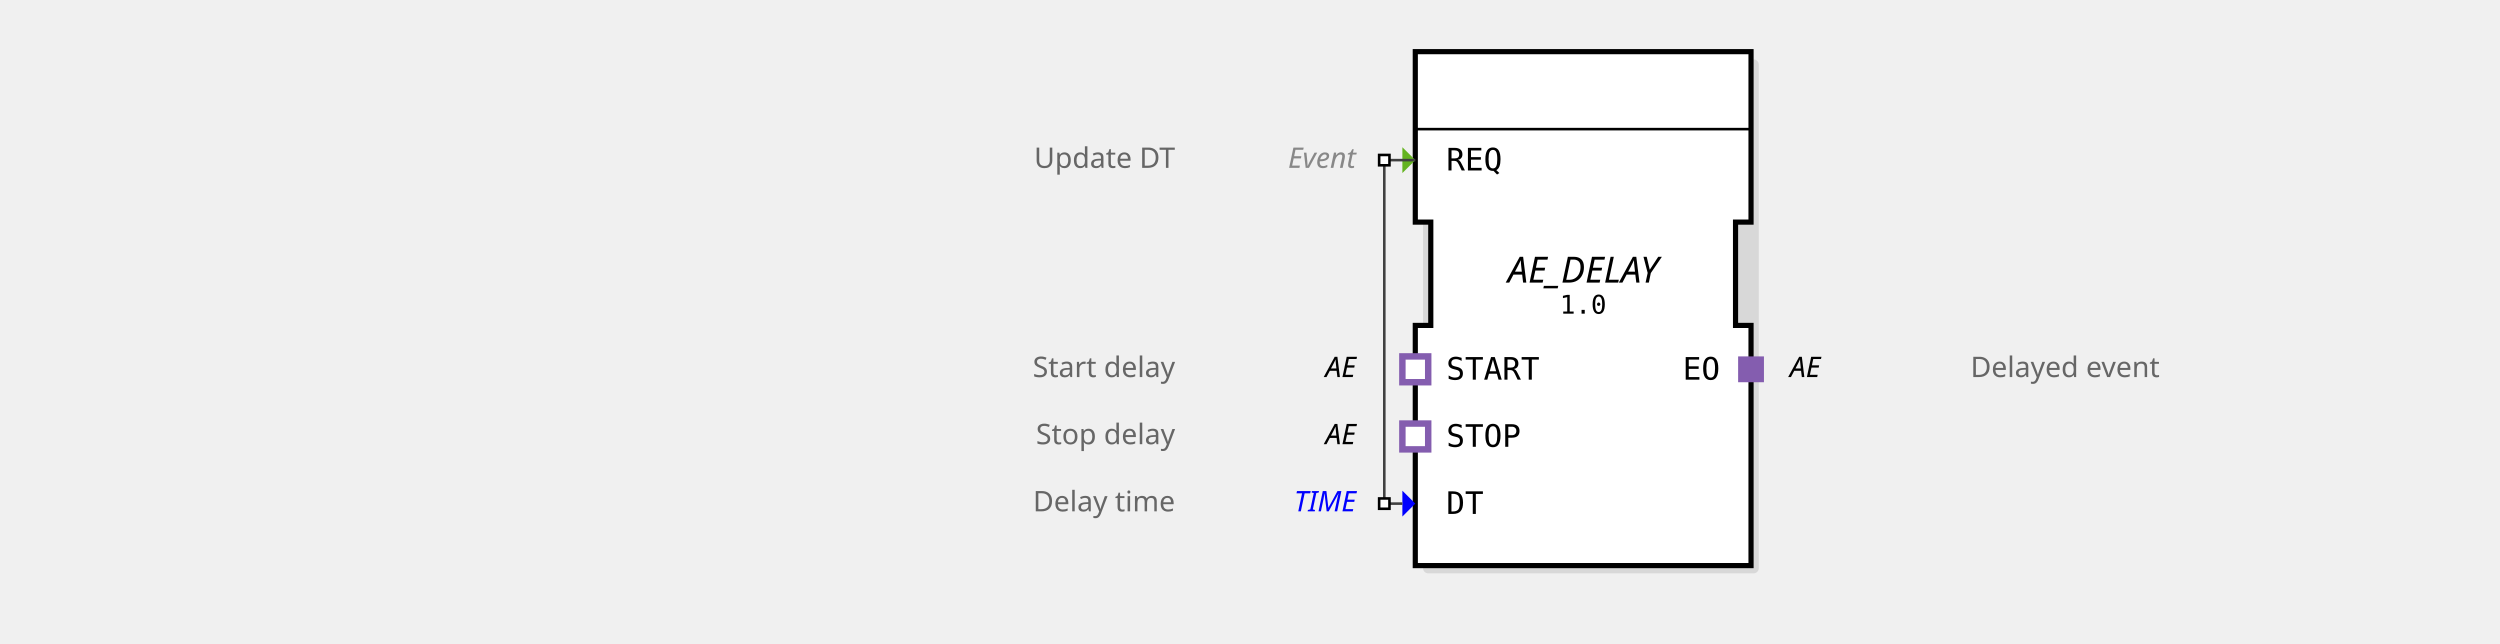
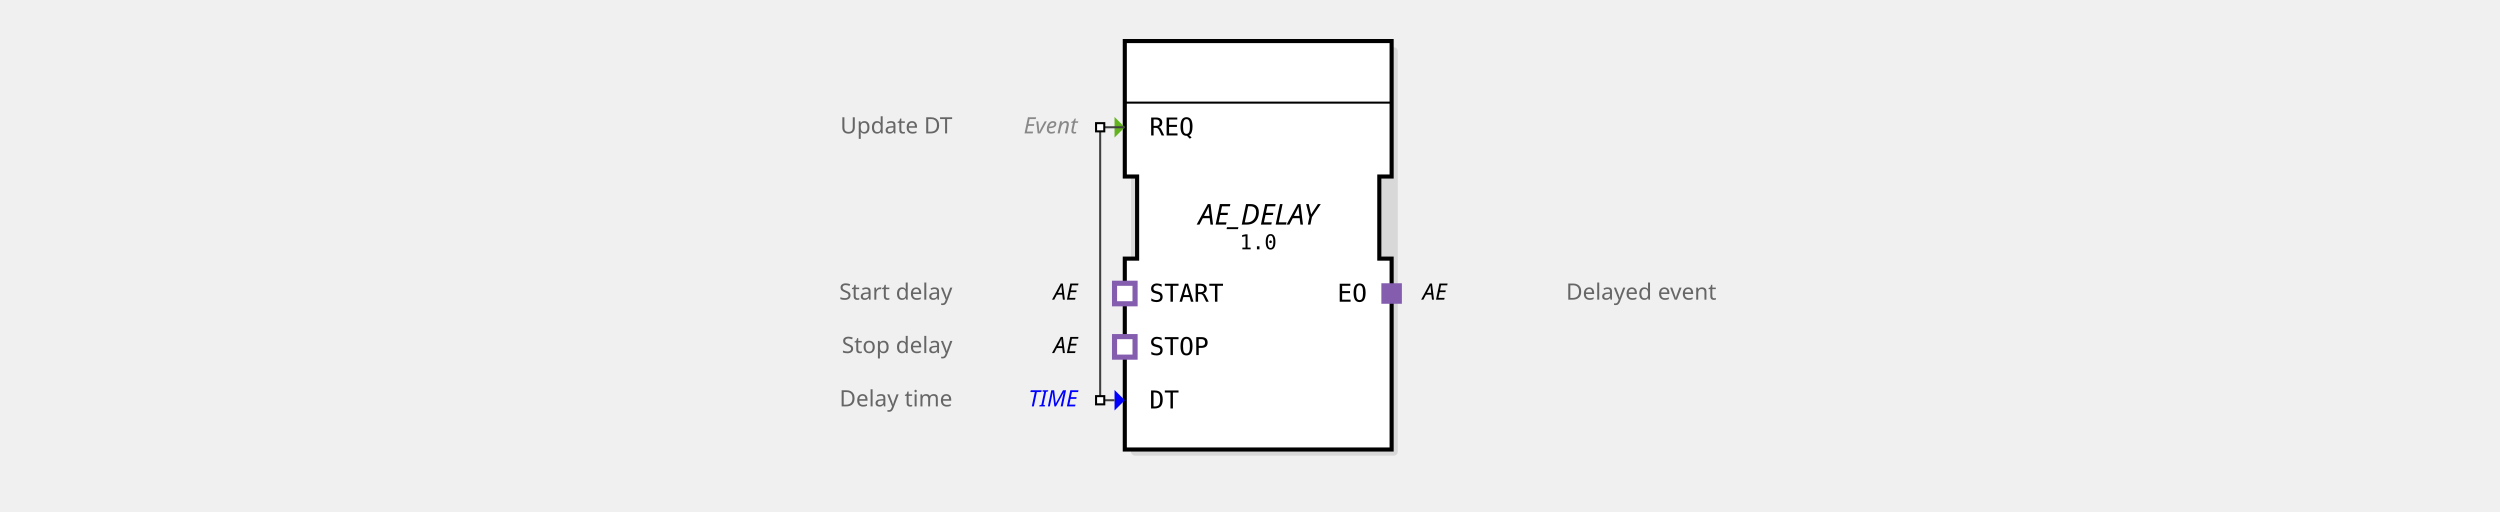
- <svg xmlns="http://www.w3.org/2000/svg" width="968" height="249" viewBox="-548 -20 968 249">
+ <svg xmlns="http://www.w3.org/2000/svg" width="1218" height="249" viewBox="-548 -20 1218 249">
  <defs>
</defs>
  <rect x="3" y="3" width="130" height="199" fill="#000000" fill-opacity="0.1" rx="2" ry="2" />
  <path d="M0,0 H130 V66 H124 V106 H130 V199 H0 V106 H6 V66 H0 Z" fill="#ffffff" stroke="#000000" stroke-width="2" />
  <path d="M0,30 L130,30" stroke="#000000" stroke-width="1" />
  <text x="65.0" y="84.0" font-size="14" fontWeight="bold" font-family="Verdana, sans-serif" font-style="italic" text-anchor="middle" dominant-baseline="central">AE_DELAY</text>
  <text x="65.0" y="98.0" font-size="10" fill="#000" font-family="Consolas, monospace" text-anchor="middle" dominant-baseline="central">1.0</text>
  <path d="M-5,37 L-5,47 L0,42 Z" fill="#63B31F" stroke="none" />
  <text x="12" y="46" font-size="12" text-anchor="start" font-family="Consolas, monospace">REQ</text>
  <text x="-23" y="45" font-size="11" text-anchor="end" fill="#888" font-style="italic" font-family="Verdana, sans-serif">Event</text>
-   <text x="-93" y="45" font-size="11" text-anchor="end" fill="#666666" font-family="Verdana, sans-serif">Update DT</text>
+   <text x="-84" y="45" font-size="11" text-anchor="end" fill="#666666" font-family="Verdana, sans-serif">Update DT</text>
  <rect x="-5.0" y="118.0" width="10" height="10" fill="white" stroke="#845DAF" stroke-width="2.5" />
  <text x="12" y="127" font-size="12" text-anchor="start" font-family="Consolas, monospace">START</text>
  <text x="-23" y="126" font-size="11" text-anchor="end" fill="#000" font-style="italic" font-family="Verdana, sans-serif">AE</text>
-   <text x="-93" y="126" font-size="11" text-anchor="end" fill="#666666" font-family="Verdana, sans-serif">Start delay</text>
+   <text x="-84" y="126" font-size="11" text-anchor="end" fill="#666666" font-family="Verdana, sans-serif">Start delay</text>
  <rect x="-5.0" y="144.0" width="10" height="10" fill="white" stroke="#845DAF" stroke-width="2.5" />
  <text x="12" y="153" font-size="12" text-anchor="start" font-family="Consolas, monospace">STOP</text>
  <text x="-23" y="152" font-size="11" text-anchor="end" fill="#000" font-style="italic" font-family="Verdana, sans-serif">AE</text>
-   <text x="-93" y="152" font-size="11" text-anchor="end" fill="#666666" font-family="Verdana, sans-serif">Stop delay</text>
+   <text x="-84" y="152" font-size="11" text-anchor="end" fill="#666666" font-family="Verdana, sans-serif">Stop delay</text>
  <path d="M-5,170 L-5,180 L0,175 Z" fill="#0000FF" stroke="none" />
  <text x="12" y="179" font-size="12" text-anchor="start" font-family="Consolas, monospace">DT</text>
  <text x="-23" y="178" font-size="11" text-anchor="end" fill="#0000FF" font-style="italic" font-family="Verdana, sans-serif">TIME</text>
-   <text x="-93" y="178" font-size="11" text-anchor="end" fill="#666666" font-family="Verdana, sans-serif">Delay time</text>
+   <text x="-84" y="178" font-size="11" text-anchor="end" fill="#666666" font-family="Verdana, sans-serif">Delay time</text>
  <rect x="125.0" y="118.0" width="10" height="10" fill="#845DAF" stroke="none" />
  <text x="118" y="127" font-size="12" text-anchor="end" font-family="Consolas, monospace">EO</text>
  <text x="145" y="126" font-size="11" text-anchor="start" fill="#000" font-style="italic" font-family="Verdana, sans-serif">AE</text>
  <text x="215" y="126" font-size="11" text-anchor="start" fill="#666666" font-family="Verdana, sans-serif">Delayed event</text>
  <path d="M-12,42 L-12,175" stroke="#404040" stroke-width="1" />
  <path d="M0,42 L-12,42" stroke="#404040" />
  <rect x="-14" y="40" width="4" height="4" fill="white" stroke="black" stroke-width="1" />
  <path d="M-12,175 L-5,175" stroke="#404040" />
  <rect x="-14" y="173" width="4" height="4" fill="white" stroke="black" stroke-width="1" />
</svg>
